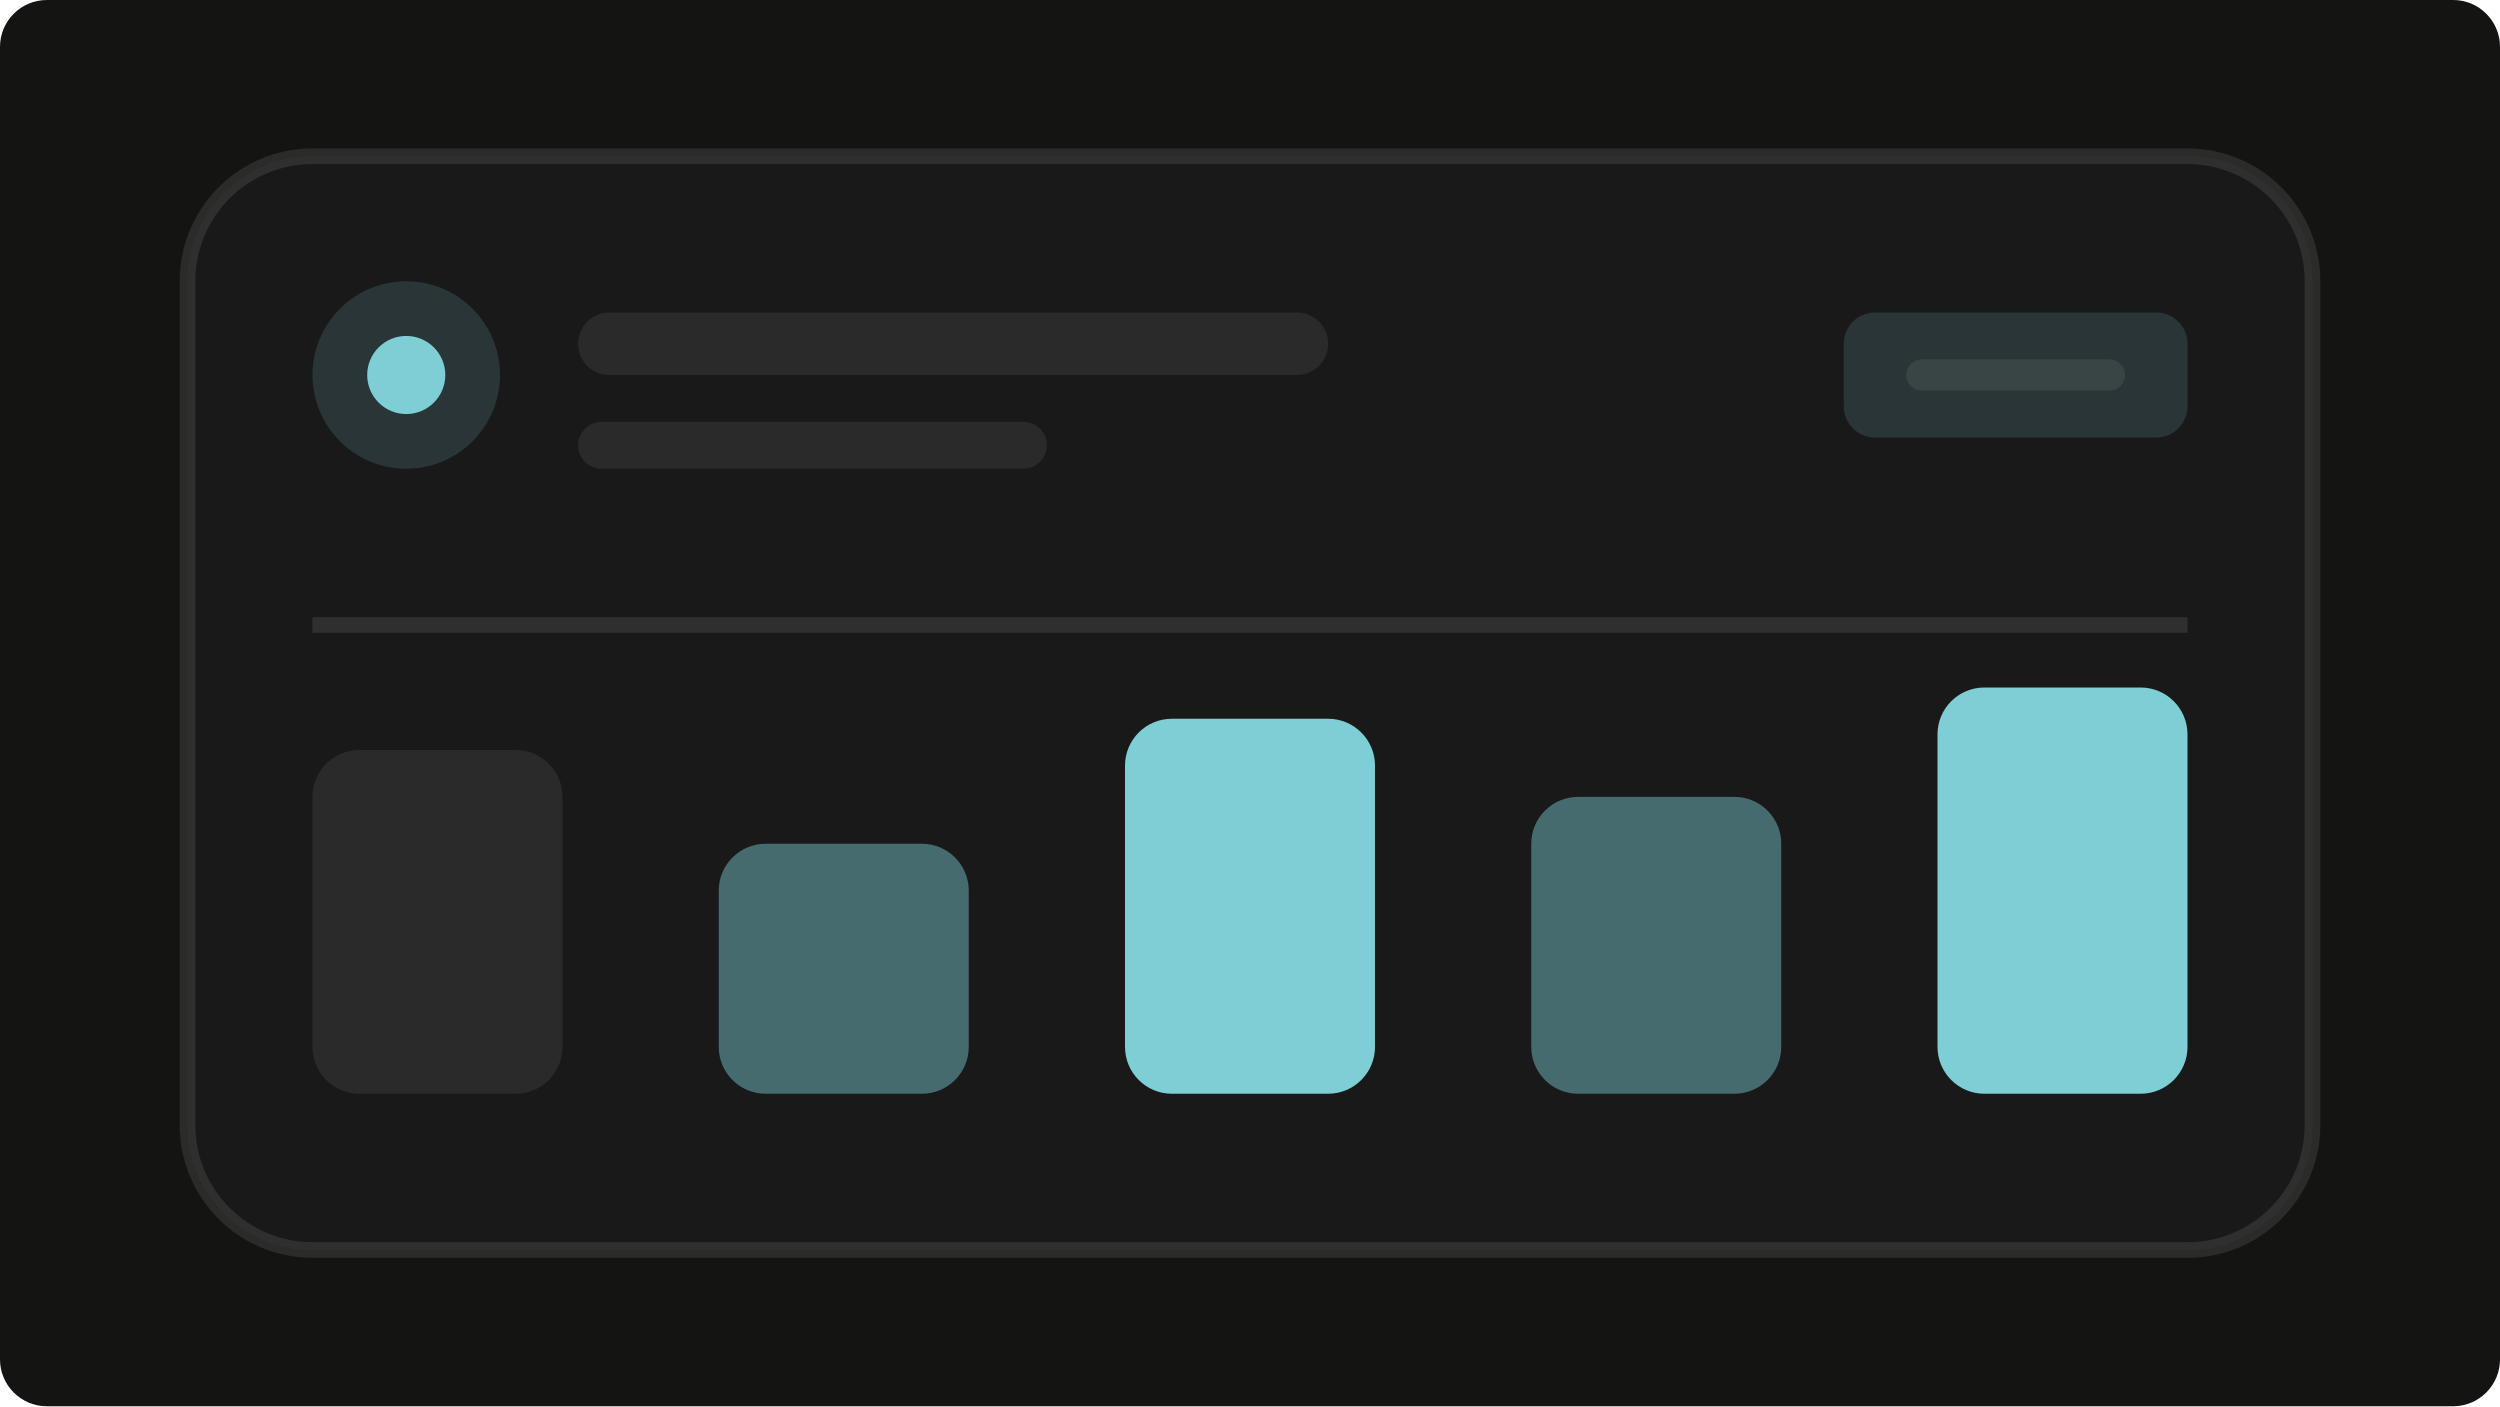
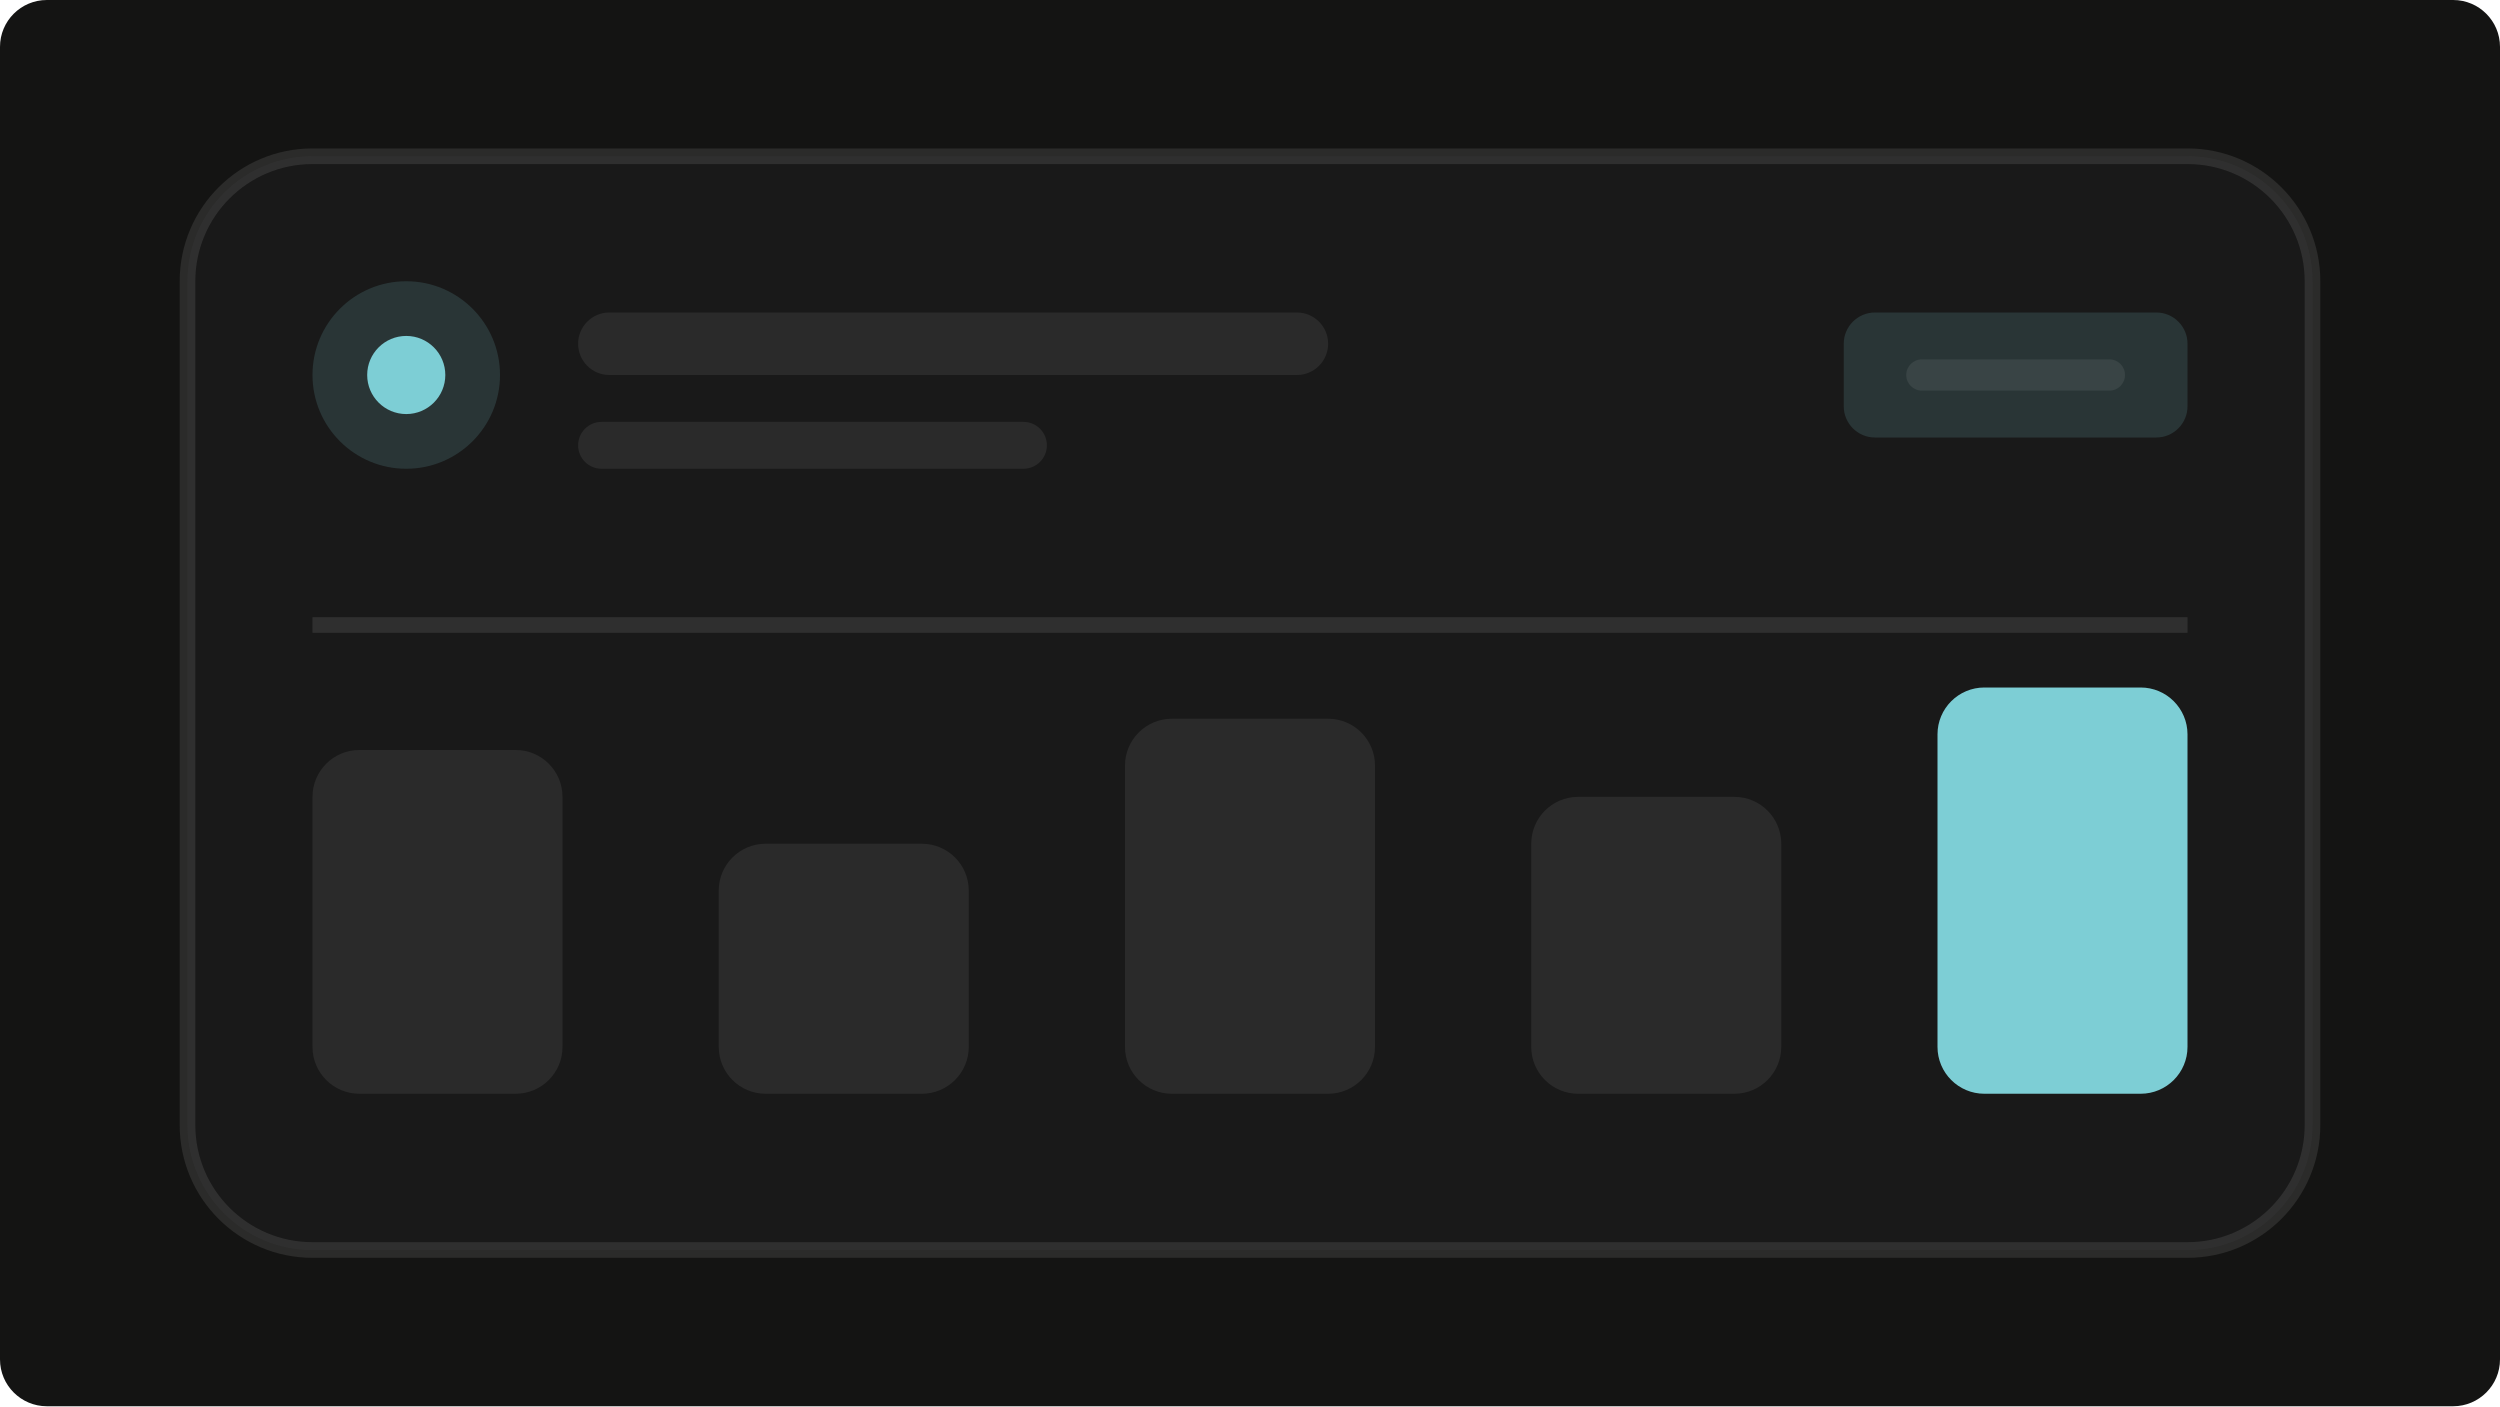
<svg xmlns="http://www.w3.org/2000/svg" width="320" height="180" viewBox="0 0 160 90" fill="none">
  <rect x="0" y="0" width="160" height="90" rx="3" fill="#141413" />
  <rect x="12" y="10" width="136" height="70" rx="8" fill="#191919" stroke="rgba(247, 246, 245, 0.102)" stroke-width="1" />
  <circle cx="26" cy="24" r="6" fill="#7dced5" opacity="0.16" />
  <circle cx="26" cy="24" r="2.5" fill="#7dced5" />
  <rect x="37" y="20" width="48" height="4" rx="2" fill="rgba(247, 246, 245, 0.078)" />
  <rect x="37" y="27" width="30" height="3" rx="1.5" fill="rgba(247, 246, 245, 0.078)" />
  <rect x="118" y="20" width="22" height="8" rx="2" fill="#7dced5" opacity="0.16" />
  <rect x="122" y="23" width="14" height="2" rx="1" fill="rgba(247, 246, 245, 0.078)" />
  <line x1="20" x2="140" y1="40" y2="40" stroke="rgba(247, 246, 245, 0.102)" stroke-width="1" />
  <rect x="20" y="48" width="16" height="22" rx="3" fill="rgba(247, 246, 245, 0.078)" />
-   <rect x="46" y="54" width="16" height="16" rx="3" fill="#7dced5" opacity="0.45" />
-   <rect x="72" y="46" width="16" height="24" rx="3" fill="#7dced5" />
-   <rect x="98" y="51" width="16" height="19" rx="3" fill="#7dced5" opacity="0.45" />
+   <rect x="46" y="54" width="16" height="16" rx="3" fill="rgba(247, 246, 245, 0.078)" />
+   <rect x="72" y="46" width="16" height="24" rx="3" fill="rgba(247, 246, 245, 0.078)" />
+   <rect x="98" y="51" width="16" height="19" rx="3" fill="rgba(247, 246, 245, 0.078)" />
  <rect x="124" y="44" width="16" height="26" rx="3" fill="#7dced5" />
</svg>
